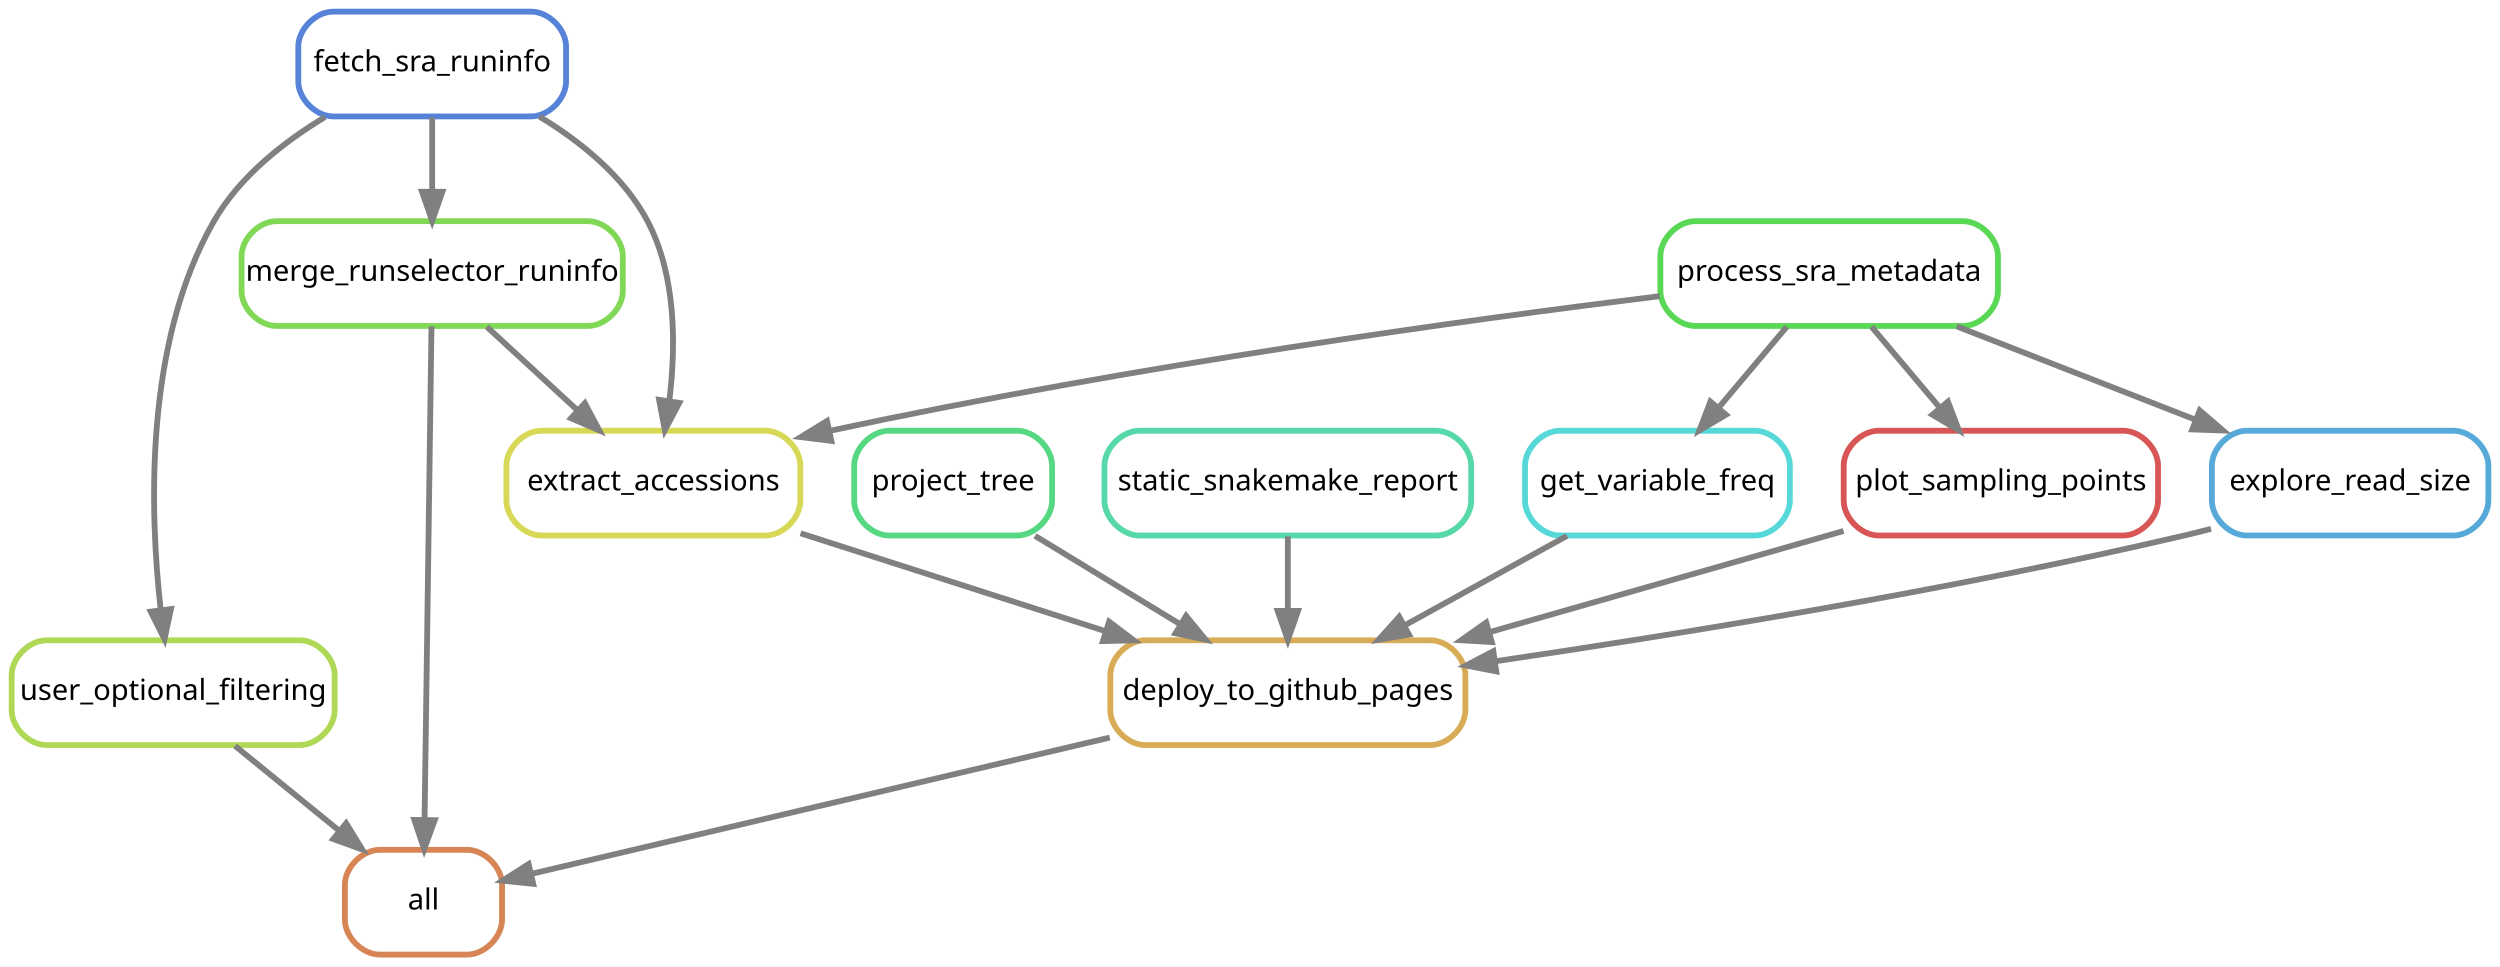
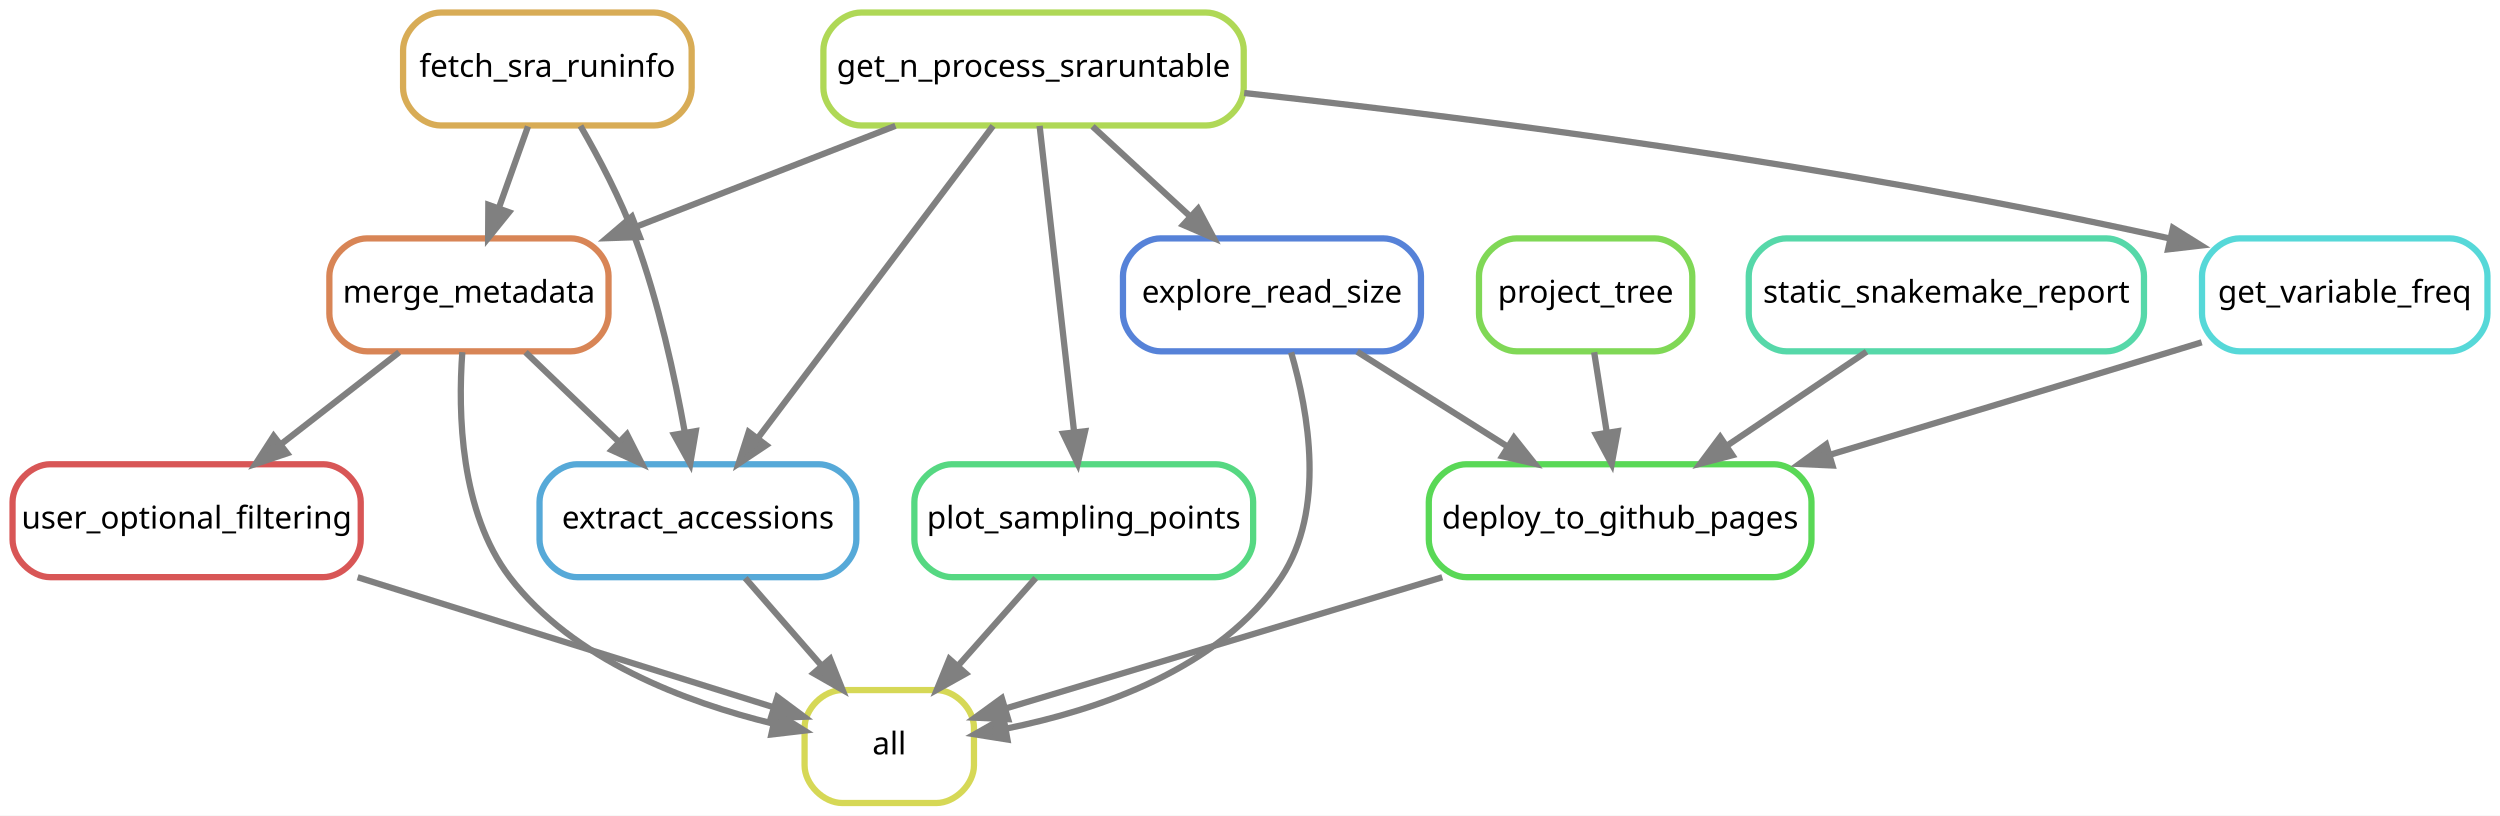
- <svg xmlns="http://www.w3.org/2000/svg" width="859pt" height="332pt" viewBox="0.00 0.00 859.00 332.00">
-   <g id="graph0" class="graph" transform="scale(1 1) rotate(0) translate(4 328)">
-     <polygon fill="white" stroke="none" points="-4,4 -4,-328 855,-328 855,4 -4,4" />
+ <svg xmlns="http://www.w3.org/2000/svg" width="797pt" height="260pt" viewBox="0.00 0.00 797.00 260.00">
+   <g id="graph0" class="graph" transform="scale(1 1) rotate(0) translate(4 256)">
+     <polygon fill="white" stroke="none" points="-4,4 -4,-256 793,-256 793,4 -4,4" />
    <g id="node1" class="node">
-       <path fill="none" stroke="#d88556" stroke-width="2" d="M156.5,-36C156.5,-36 126.5,-36 126.5,-36 120.5,-36 114.5,-30 114.5,-24 114.5,-24 114.5,-12 114.5,-12 114.5,-6 120.5,0 126.5,0 126.5,0 156.5,0 156.5,0 162.5,0 168.5,-6 168.5,-12 168.5,-12 168.5,-24 168.5,-24 168.5,-30 162.5,-36 156.5,-36" />
-       <text text-anchor="middle" x="141.5" y="-15.5" font-family="sans" font-size="10.00">all</text>
+       <path fill="none" stroke="#d6d856" stroke-width="2" d="M294.5,-36C294.5,-36 264.5,-36 264.5,-36 258.5,-36 252.5,-30 252.5,-24 252.5,-24 252.5,-12 252.5,-12 252.5,-6 258.5,0 264.5,0 264.5,0 294.5,0 294.5,0 300.5,0 306.5,-6 306.5,-12 306.5,-12 306.5,-24 306.5,-24 306.5,-30 300.5,-36 294.5,-36" />
+       <text text-anchor="middle" x="279.5" y="-15.5" font-family="sans" font-size="10.00">all</text>
    </g>
    <g id="node2" class="node">
-       <path fill="none" stroke="#afd856" stroke-width="2" d="M99,-108C99,-108 12,-108 12,-108 6,-108 0,-102 0,-96 0,-96 0,-84 0,-84 0,-78 6,-72 12,-72 12,-72 99,-72 99,-72 105,-72 111,-78 111,-84 111,-84 111,-96 111,-96 111,-102 105,-108 99,-108" />
+       <path fill="none" stroke="#d85656" stroke-width="2" d="M99,-108C99,-108 12,-108 12,-108 6,-108 0,-102 0,-96 0,-96 0,-84 0,-84 0,-78 6,-72 12,-72 12,-72 99,-72 99,-72 105,-72 111,-78 111,-84 111,-84 111,-96 111,-96 111,-102 105,-108 99,-108" />
      <text text-anchor="middle" x="55.5" y="-87.5" font-family="sans" font-size="10.00">user_optional_filtering</text>
    </g>
-     <g id="edge3" class="edge">
-       <path fill="none" stroke="grey" stroke-width="2" d="M76.76,-71.7C87.59,-62.88 100.92,-52.03 112.66,-42.47" />
-       <polygon fill="grey" stroke="grey" stroke-width="2" points="114.94,-45.13 120.49,-36.1 110.52,-39.7 114.94,-45.13" />
+     <g id="edge1" class="edge">
+       <path fill="none" stroke="grey" stroke-width="2" d="M110.01,-71.97C151.2,-59.09 206.63,-41.77 242.71,-30.5" />
+       <polygon fill="grey" stroke="grey" stroke-width="2" points="243.84,-33.81 252.34,-27.49 241.75,-27.13 243.84,-33.81" />
    </g>
    <g id="node3" class="node">
-       <path fill="none" stroke="#5682d8" stroke-width="2" d="M178.5,-324C178.5,-324 110.5,-324 110.5,-324 104.5,-324 98.5,-318 98.5,-312 98.5,-312 98.5,-300 98.5,-300 98.5,-294 104.5,-288 110.5,-288 110.5,-288 178.5,-288 178.5,-288 184.5,-288 190.5,-294 190.5,-300 190.5,-300 190.5,-312 190.5,-312 190.5,-318 184.5,-324 178.5,-324" />
-       <text text-anchor="middle" x="144.5" y="-303.5" font-family="sans" font-size="10.00">fetch_sra_runinfo</text>
+       <path fill="none" stroke="#d88556" stroke-width="2" d="M178,-180C178,-180 113,-180 113,-180 107,-180 101,-174 101,-168 101,-168 101,-156 101,-156 101,-150 107,-144 113,-144 113,-144 178,-144 178,-144 184,-144 190,-150 190,-156 190,-156 190,-168 190,-168 190,-174 184,-180 178,-180" />
+       <text text-anchor="middle" x="145.5" y="-159.5" font-family="sans" font-size="10.00">merge_metadata</text>
+     </g>
+     <g id="edge2" class="edge">
+       <path fill="none" stroke="grey" stroke-width="2" d="M143.39,-143.73C141.97,-124.29 142.69,-92.74 158.5,-72 178.66,-45.56 214.79,-32.07 242.34,-25.34" />
+       <polygon fill="grey" stroke="grey" stroke-width="2" points="243.44,-28.68 252.43,-23.08 241.91,-21.85 243.44,-28.68" />
+     </g>
+     <g id="edge7" class="edge">
+       <path fill="none" stroke="grey" stroke-width="2" d="M123.25,-143.7C111.92,-134.88 97.97,-124.03 85.68,-114.47" />
+       <polygon fill="grey" stroke="grey" stroke-width="2" points="87.53,-111.48 77.49,-108.1 83.24,-117.01 87.53,-111.48" />
+     </g>
+     <g id="node6" class="node">
+       <path fill="none" stroke="#56a9d8" stroke-width="2" d="M257,-108C257,-108 180,-108 180,-108 174,-108 168,-102 168,-96 168,-96 168,-84 168,-84 168,-78 174,-72 180,-72 180,-72 257,-72 257,-72 263,-72 269,-78 269,-84 269,-84 269,-96 269,-96 269,-102 263,-108 257,-108" />
+       <text text-anchor="middle" x="218.5" y="-87.5" font-family="sans" font-size="10.00">extract_accessions</text>
+     </g>
+     <g id="edge10" class="edge">
+       <path fill="none" stroke="grey" stroke-width="2" d="M163.54,-143.7C172.56,-135.05 183.62,-124.45 193.44,-115.03" />
+       <polygon fill="grey" stroke="grey" stroke-width="2" points="195.87,-117.55 200.66,-108.1 191.02,-112.5 195.87,-117.55" />
+     </g>
+     <g id="node4" class="node">
+       <path fill="none" stroke="#afd856" stroke-width="2" d="M380.5,-252C380.5,-252 270.5,-252 270.5,-252 264.5,-252 258.5,-246 258.5,-240 258.5,-240 258.5,-228 258.5,-228 258.5,-222 264.5,-216 270.5,-216 270.5,-216 380.5,-216 380.5,-216 386.5,-216 392.5,-222 392.5,-228 392.5,-228 392.5,-240 392.5,-240 392.5,-246 386.5,-252 380.5,-252" />
+       <text text-anchor="middle" x="325.5" y="-231.5" font-family="sans" font-size="10.00">get_n_process_sraruntable</text>
+     </g>
+     <g id="edge9" class="edge">
+       <path fill="none" stroke="grey" stroke-width="2" d="M281.47,-215.88C256.53,-206.18 225.16,-193.98 198.84,-183.74" />
+       <polygon fill="grey" stroke="grey" stroke-width="2" points="199.98,-180.43 189.39,-180.07 197.44,-186.95 199.98,-180.43" />
+     </g>
+     <g id="edge12" class="edge">
+       <path fill="none" stroke="grey" stroke-width="2" d="M312.59,-215.87C293.96,-191.14 259.37,-145.24 237.72,-116.51" />
+       <polygon fill="grey" stroke="grey" stroke-width="2" points="240.27,-114.07 231.45,-108.19 234.68,-118.28 240.27,-114.07" />
+     </g>
+     <g id="node7" class="node">
+       <path fill="none" stroke="#5682d8" stroke-width="2" d="M437,-180C437,-180 366,-180 366,-180 360,-180 354,-174 354,-168 354,-168 354,-156 354,-156 354,-150 360,-144 366,-144 366,-144 437,-144 437,-144 443,-144 449,-150 449,-156 449,-156 449,-168 449,-168 449,-174 443,-180 437,-180" />
+       <text text-anchor="middle" x="401.5" y="-159.5" font-family="sans" font-size="10.00">explore_read_size</text>
+     </g>
+     <g id="edge13" class="edge">
+       <path fill="none" stroke="grey" stroke-width="2" d="M344.29,-215.7C353.67,-207.05 365.18,-196.45 375.41,-187.03" />
+       <polygon fill="grey" stroke="grey" stroke-width="2" points="377.95,-189.45 382.93,-180.1 373.2,-184.3 377.95,-189.45" />
+     </g>
+     <g id="node8" class="node">
+       <path fill="none" stroke="#56d882" stroke-width="2" d="M383.5,-108C383.5,-108 299.5,-108 299.5,-108 293.5,-108 287.5,-102 287.5,-96 287.5,-96 287.5,-84 287.5,-84 287.5,-78 293.5,-72 299.5,-72 299.5,-72 383.5,-72 383.5,-72 389.5,-72 395.5,-78 395.5,-84 395.5,-84 395.5,-96 395.5,-96 395.5,-102 389.5,-108 383.5,-108" />
+       <text text-anchor="middle" x="341.5" y="-87.5" font-family="sans" font-size="10.00">plot_sampling_points</text>
+     </g>
+     <g id="edge14" class="edge">
+       <path fill="none" stroke="grey" stroke-width="2" d="M327.43,-215.87C330.16,-191.67 335.17,-147.21 338.41,-118.39" />
+       <polygon fill="grey" stroke="grey" stroke-width="2" points="341.92,-118.52 339.56,-108.19 334.97,-117.73 341.92,-118.52" />
+     </g>
+     <g id="node12" class="node">
+       <path fill="none" stroke="#56d8d8" stroke-width="2" d="M777,-180C777,-180 710,-180 710,-180 704,-180 698,-174 698,-168 698,-168 698,-156 698,-156 698,-150 704,-144 710,-144 710,-144 777,-144 777,-144 783,-144 789,-150 789,-156 789,-156 789,-168 789,-168 789,-174 783,-180 777,-180" />
+       <text text-anchor="middle" x="743.5" y="-159.5" font-family="sans" font-size="10.00">get_variable_freq</text>
+     </g>
+     <g id="edge19" class="edge">
+       <path fill="none" stroke="grey" stroke-width="2" d="M392.64,-226.35C463.79,-218.59 579.44,-203.96 687.93,-179.93" />
+       <polygon fill="grey" stroke="grey" stroke-width="2" points="688.74,-183.34 697.73,-177.73 687.2,-176.51 688.74,-183.34" />
+     </g>
+     <g id="node5" class="node">
+       <path fill="none" stroke="#d8ac56" stroke-width="2" d="M204.5,-252C204.5,-252 136.5,-252 136.5,-252 130.5,-252 124.5,-246 124.5,-240 124.5,-240 124.5,-228 124.5,-228 124.5,-222 130.5,-216 136.5,-216 136.5,-216 204.5,-216 204.5,-216 210.5,-216 216.5,-222 216.5,-228 216.5,-228 216.5,-240 216.5,-240 216.5,-246 210.5,-252 204.5,-252" />
+       <text text-anchor="middle" x="170.5" y="-231.5" font-family="sans" font-size="10.00">fetch_sra_runinfo</text>
+     </g>
+     <g id="edge8" class="edge">
+       <path fill="none" stroke="grey" stroke-width="2" d="M164.32,-215.7C161.5,-207.81 158.11,-198.3 154.98,-189.55" />
+       <polygon fill="grey" stroke="grey" stroke-width="2" points="158.27,-188.34 151.61,-180.1 151.68,-190.7 158.27,-188.34" />
+     </g>
+     <g id="edge11" class="edge">
+       <path fill="none" stroke="grey" stroke-width="2" d="M181.04,-215.87C186.89,-205.75 193.89,-192.5 198.5,-180 205.94,-159.85 211.11,-136.07 214.32,-118.16" />
+       <polygon fill="grey" stroke="grey" stroke-width="2" points="217.81,-118.56 216.04,-108.11 210.91,-117.38 217.81,-118.56" />
+     </g>
+     <g id="edge5" class="edge">
+       <path fill="none" stroke="grey" stroke-width="2" d="M233.58,-71.7C240.89,-63.3 249.81,-53.07 257.84,-43.86" />
+       <polygon fill="grey" stroke="grey" stroke-width="2" points="260.66,-45.94 264.59,-36.1 255.39,-41.34 260.66,-45.94" />
+     </g>
+     <g id="edge6" class="edge">
+       <path fill="none" stroke="grey" stroke-width="2" d="M407.61,-143.67C413.2,-124.47 418.67,-93.4 404.5,-72 385.12,-42.73 345.98,-29.58 316.63,-23.7" />
+       <polygon fill="grey" stroke="grey" stroke-width="2" points="317.17,-20.24 306.71,-21.91 315.93,-27.13 317.17,-20.24" />
+     </g>
+     <g id="node9" class="node">
+       <path fill="none" stroke="#59d856" stroke-width="2" d="M561.5,-108C561.5,-108 463.5,-108 463.5,-108 457.5,-108 451.5,-102 451.5,-96 451.5,-96 451.5,-84 451.5,-84 451.5,-78 457.5,-72 463.5,-72 463.5,-72 561.5,-72 561.5,-72 567.5,-72 573.5,-78 573.5,-84 573.5,-84 573.5,-96 573.5,-96 573.5,-102 567.5,-108 561.5,-108" />
+       <text text-anchor="middle" x="512.5" y="-87.5" font-family="sans" font-size="10.00">deploy_to_github_pages</text>
+     </g>
+     <g id="edge17" class="edge">
+       <path fill="none" stroke="grey" stroke-width="2" d="M428.65,-143.88C443.03,-134.81 460.88,-123.55 476.41,-113.76" />
+       <polygon fill="grey" stroke="grey" stroke-width="2" points="478.65,-116.48 485.24,-108.19 474.92,-110.56 478.65,-116.48" />
    </g>
    <g id="edge4" class="edge">
-       <path fill="none" stroke="grey" stroke-width="2" d="M107.66,-287.79C93.31,-279.13 78.23,-267.21 69.5,-252 45.55,-210.28 47.4,-152.23 51.23,-118.44" />
-       <polygon fill="grey" stroke="grey" stroke-width="2" points="54.73,-118.73 52.52,-108.37 47.78,-117.84 54.73,-118.73" />
+       <path fill="none" stroke="grey" stroke-width="2" d="M326.17,-71.7C318.74,-63.3 309.68,-53.07 301.52,-43.86" />
+       <polygon fill="grey" stroke="grey" stroke-width="2" points="303.9,-41.27 294.65,-36.1 298.66,-45.91 303.9,-41.27" />
    </g>
-     <g id="node4" class="node">
-       <path fill="none" stroke="#80d856" stroke-width="2" d="M198,-252C198,-252 91,-252 91,-252 85,-252 79,-246 79,-240 79,-240 79,-228 79,-228 79,-222 85,-216 91,-216 91,-216 198,-216 198,-216 204,-216 210,-222 210,-228 210,-228 210,-240 210,-240 210,-246 204,-252 198,-252" />
-       <text text-anchor="middle" x="144.5" y="-231.5" font-family="sans" font-size="10.00">merge_runselector_runinfo</text>
+     <g id="edge3" class="edge">
+       <path fill="none" stroke="grey" stroke-width="2" d="M455.8,-71.97C412.58,-58.98 354.3,-41.47 316.8,-30.21" />
+       <polygon fill="grey" stroke="grey" stroke-width="2" points="317.39,-26.73 306.81,-27.2 315.38,-33.43 317.39,-26.73" />
    </g>
-     <g id="edge5" class="edge">
-       <path fill="none" stroke="grey" stroke-width="2" d="M144.5,-287.7C144.5,-279.98 144.5,-270.71 144.5,-262.11" />
-       <polygon fill="grey" stroke="grey" stroke-width="2" points="148,-262.1 144.5,-252.1 141,-262.1 148,-262.1" />
+     <g id="node10" class="node">
+       <path fill="none" stroke="#80d856" stroke-width="2" d="M523.5,-180C523.5,-180 479.5,-180 479.5,-180 473.5,-180 467.5,-174 467.5,-168 467.5,-168 467.5,-156 467.5,-156 467.5,-150 473.5,-144 479.5,-144 479.5,-144 523.5,-144 523.5,-144 529.5,-144 535.5,-150 535.5,-156 535.5,-156 535.5,-168 535.5,-168 535.5,-174 529.5,-180 523.5,-180" />
+       <text text-anchor="middle" x="501.5" y="-159.5" font-family="sans" font-size="10.00">project_tree</text>
+     </g>
+     <g id="edge18" class="edge">
+       <path fill="none" stroke="grey" stroke-width="2" d="M504.22,-143.7C505.43,-135.98 506.89,-126.71 508.24,-118.11" />
+       <polygon fill="grey" stroke="grey" stroke-width="2" points="511.72,-118.53 509.81,-108.1 504.8,-117.44 511.72,-118.53" />
    </g>
    <g id="node11" class="node">
-       <path fill="none" stroke="#d6d856" stroke-width="2" d="M259,-180C259,-180 182,-180 182,-180 176,-180 170,-174 170,-168 170,-168 170,-156 170,-156 170,-150 176,-144 182,-144 182,-144 259,-144 259,-144 265,-144 271,-150 271,-156 271,-156 271,-168 271,-168 271,-174 265,-180 259,-180" />
-       <text text-anchor="middle" x="220.5" y="-159.5" font-family="sans" font-size="10.00">extract_accessions</text>
+       <path fill="none" stroke="#56d8a9" stroke-width="2" d="M667.5,-180C667.5,-180 565.5,-180 565.5,-180 559.5,-180 553.5,-174 553.5,-168 553.5,-168 553.5,-156 553.5,-156 553.5,-150 559.5,-144 565.5,-144 565.5,-144 667.5,-144 667.5,-144 673.5,-144 679.5,-150 679.5,-156 679.5,-156 679.5,-168 679.5,-168 679.5,-174 673.5,-180 667.5,-180" />
+       <text text-anchor="middle" x="616.5" y="-159.5" font-family="sans" font-size="10.00">static_snakemake_report</text>
+     </g>
+     <g id="edge15" class="edge">
+       <path fill="none" stroke="grey" stroke-width="2" d="M591.06,-143.88C577.71,-134.89 561.18,-123.76 546.72,-114.03" />
+       <polygon fill="grey" stroke="grey" stroke-width="2" points="548.29,-110.87 538.04,-108.19 544.38,-116.68 548.29,-110.87" />
    </g>
    <g id="edge16" class="edge">
-       <path fill="none" stroke="grey" stroke-width="2" d="M181.33,-287.95C195.58,-279.32 210.38,-267.37 218.5,-252 228.45,-233.15 228.26,-208.78 225.97,-190.3" />
-       <polygon fill="grey" stroke="grey" stroke-width="2" points="229.4,-189.56 224.44,-180.19 222.47,-190.61 229.4,-189.56" />
-     </g>
-     <g id="edge1" class="edge">
-       <path fill="none" stroke="grey" stroke-width="2" d="M144.26,-215.85C143.74,-178.83 142.51,-91.18 141.88,-46.39" />
-       <polygon fill="grey" stroke="grey" stroke-width="2" points="145.38,-46.18 141.74,-36.23 138.38,-46.28 145.38,-46.18" />
-     </g>
-     <g id="edge14" class="edge">
-       <path fill="none" stroke="grey" stroke-width="2" d="M163.29,-215.7C172.67,-207.05 184.18,-196.45 194.41,-187.03" />
-       <polygon fill="grey" stroke="grey" stroke-width="2" points="196.95,-189.45 201.93,-180.1 192.2,-184.3 196.95,-189.45" />
-     </g>
-     <g id="node5" class="node">
-       <path fill="none" stroke="#d8ac56" stroke-width="2" d="M487.5,-108C487.5,-108 389.5,-108 389.5,-108 383.5,-108 377.5,-102 377.5,-96 377.5,-96 377.5,-84 377.5,-84 377.5,-78 383.5,-72 389.5,-72 389.5,-72 487.5,-72 487.5,-72 493.5,-72 499.5,-78 499.5,-84 499.5,-84 499.5,-96 499.5,-96 499.5,-102 493.5,-108 487.5,-108" />
-       <text text-anchor="middle" x="438.5" y="-87.5" font-family="sans" font-size="10.00">deploy_to_github_pages</text>
-     </g>
-     <g id="edge2" class="edge">
-       <path fill="none" stroke="grey" stroke-width="2" d="M377.32,-74.58C317.55,-60.49 228.52,-39.51 178.7,-27.77" />
-       <polygon fill="grey" stroke="grey" stroke-width="2" points="179.22,-24.3 168.69,-25.41 177.62,-31.11 179.22,-24.3" />
-     </g>
-     <g id="node6" class="node">
-       <path fill="none" stroke="#56d882" stroke-width="2" d="M345.5,-180C345.5,-180 301.5,-180 301.5,-180 295.5,-180 289.5,-174 289.5,-168 289.5,-168 289.5,-156 289.5,-156 289.5,-150 295.5,-144 301.5,-144 301.5,-144 345.5,-144 345.5,-144 351.5,-144 357.5,-150 357.5,-156 357.5,-156 357.5,-168 357.5,-168 357.5,-174 351.5,-180 345.5,-180" />
-       <text text-anchor="middle" x="323.5" y="-159.5" font-family="sans" font-size="10.00">project_tree</text>
-     </g>
-     <g id="edge9" class="edge">
-       <path fill="none" stroke="grey" stroke-width="2" d="M351.63,-143.88C366.67,-134.72 385.37,-123.34 401.56,-113.48" />
-       <polygon fill="grey" stroke="grey" stroke-width="2" points="403.54,-116.38 410.26,-108.19 399.9,-110.4 403.54,-116.38" />
-     </g>
-     <g id="node7" class="node">
-       <path fill="none" stroke="#56d8a9" stroke-width="2" d="M489.5,-180C489.5,-180 387.5,-180 387.5,-180 381.5,-180 375.5,-174 375.5,-168 375.5,-168 375.5,-156 375.5,-156 375.5,-150 381.5,-144 387.5,-144 387.5,-144 489.5,-144 489.5,-144 495.5,-144 501.5,-150 501.5,-156 501.5,-156 501.5,-168 501.5,-168 501.5,-174 495.5,-180 489.5,-180" />
-       <text text-anchor="middle" x="438.5" y="-159.5" font-family="sans" font-size="10.00">static_snakemake_report</text>
-     </g>
-     <g id="edge10" class="edge">
-       <path fill="none" stroke="grey" stroke-width="2" d="M438.5,-143.7C438.5,-135.98 438.5,-126.71 438.5,-118.11" />
-       <polygon fill="grey" stroke="grey" stroke-width="2" points="442,-118.1 438.5,-108.1 435,-118.1 442,-118.1" />
-     </g>
-     <g id="node8" class="node">
-       <path fill="none" stroke="#56d8d8" stroke-width="2" d="M599,-180C599,-180 532,-180 532,-180 526,-180 520,-174 520,-168 520,-168 520,-156 520,-156 520,-150 526,-144 532,-144 532,-144 599,-144 599,-144 605,-144 611,-150 611,-156 611,-156 611,-168 611,-168 611,-174 605,-180 599,-180" />
-       <text text-anchor="middle" x="565.5" y="-159.5" font-family="sans" font-size="10.00">get_variable_freq</text>
-     </g>
-     <g id="edge8" class="edge">
-       <path fill="none" stroke="grey" stroke-width="2" d="M534.43,-143.88C517.67,-134.64 496.79,-123.13 478.8,-113.21" />
-       <polygon fill="grey" stroke="grey" stroke-width="2" points="480.13,-109.95 469.69,-108.19 476.76,-116.08 480.13,-109.95" />
-     </g>
-     <g id="node9" class="node">
-       <path fill="none" stroke="#59d856" stroke-width="2" d="M670.5,-252C670.5,-252 578.5,-252 578.5,-252 572.5,-252 566.5,-246 566.5,-240 566.5,-240 566.5,-228 566.5,-228 566.5,-222 572.5,-216 578.5,-216 578.5,-216 670.5,-216 670.5,-216 676.5,-216 682.5,-222 682.5,-228 682.5,-228 682.5,-240 682.5,-240 682.5,-246 676.5,-252 670.5,-252" />
-       <text text-anchor="middle" x="624.5" y="-231.5" font-family="sans" font-size="10.00">process_sra_metadata</text>
-     </g>
-     <g id="edge12" class="edge">
-       <path fill="none" stroke="grey" stroke-width="2" d="M609.92,-215.7C602.84,-207.3 594.22,-197.07 586.45,-187.86" />
-       <polygon fill="grey" stroke="grey" stroke-width="2" points="589.04,-185.49 579.92,-180.1 583.69,-190.01 589.04,-185.49" />
-     </g>
-     <g id="node10" class="node">
-       <path fill="none" stroke="#d85656" stroke-width="2" d="M725.5,-180C725.5,-180 641.5,-180 641.5,-180 635.5,-180 629.5,-174 629.5,-168 629.5,-168 629.5,-156 629.5,-156 629.5,-150 635.5,-144 641.5,-144 641.5,-144 725.5,-144 725.5,-144 731.5,-144 737.5,-150 737.5,-156 737.5,-156 737.5,-168 737.5,-168 737.5,-174 731.5,-180 725.5,-180" />
-       <text text-anchor="middle" x="683.5" y="-159.5" font-family="sans" font-size="10.00">plot_sampling_points</text>
-     </g>
-     <g id="edge13" class="edge">
-       <path fill="none" stroke="grey" stroke-width="2" d="M639.08,-215.7C646.16,-207.3 654.78,-197.07 662.55,-187.86" />
-       <polygon fill="grey" stroke="grey" stroke-width="2" points="665.31,-190.01 669.08,-180.1 659.96,-185.49 665.31,-190.01" />
-     </g>
-     <g id="edge15" class="edge">
-       <path fill="none" stroke="grey" stroke-width="2" d="M566.28,-226.25C499.62,-218.03 387.06,-202.64 281.04,-179.96" />
-       <polygon fill="grey" stroke="grey" stroke-width="2" points="281.64,-176.51 271.13,-177.82 280.16,-183.36 281.64,-176.51" />
-     </g>
-     <g id="node12" class="node">
-       <path fill="none" stroke="#56a9d8" stroke-width="2" d="M839,-180C839,-180 768,-180 768,-180 762,-180 756,-174 756,-168 756,-168 756,-156 756,-156 756,-150 762,-144 768,-144 768,-144 839,-144 839,-144 845,-144 851,-150 851,-156 851,-156 851,-168 851,-168 851,-174 845,-180 839,-180" />
-       <text text-anchor="middle" x="803.5" y="-159.5" font-family="sans" font-size="10.00">explore_read_size</text>
-     </g>
-     <g id="edge17" class="edge">
-       <path fill="none" stroke="grey" stroke-width="2" d="M668.29,-215.88C693.08,-206.18 724.28,-193.98 750.46,-183.74" />
-       <polygon fill="grey" stroke="grey" stroke-width="2" points="751.82,-186.97 759.85,-180.07 749.27,-180.45 751.82,-186.97" />
-     </g>
-     <g id="edge6" class="edge">
-       <path fill="none" stroke="grey" stroke-width="2" d="M629.43,-145.55C593.73,-135.35 546.61,-121.89 508.11,-110.89" />
-       <polygon fill="grey" stroke="grey" stroke-width="2" points="508.59,-107.38 498.01,-108 506.66,-114.12 508.59,-107.38" />
-     </g>
-     <g id="edge7" class="edge">
-       <path fill="none" stroke="grey" stroke-width="2" d="M271.06,-144.76C302.31,-134.73 342.67,-121.77 375.93,-111.09" />
-       <polygon fill="grey" stroke="grey" stroke-width="2" points="377.1,-114.39 385.55,-108 374.96,-107.73 377.1,-114.39" />
-     </g>
-     <g id="edge11" class="edge">
-       <path fill="none" stroke="grey" stroke-width="2" d="M755.72,-146.3C752.61,-145.48 749.52,-144.71 746.5,-144 666.18,-125.18 572.63,-110.02 509.89,-100.81" />
-       <polygon fill="grey" stroke="grey" stroke-width="2" points="510.11,-97.31 499.71,-99.33 509.1,-104.24 510.11,-97.31" />
+       <path fill="none" stroke="grey" stroke-width="2" d="M697.89,-146.87C694.71,-145.9 691.56,-144.93 688.5,-144 652.54,-133.03 612.4,-120.93 579.55,-111.07" />
+       <polygon fill="grey" stroke="grey" stroke-width="2" points="580.19,-107.6 569.6,-108.08 578.17,-114.31 580.19,-107.6" />
    </g>
  </g>
</svg>
